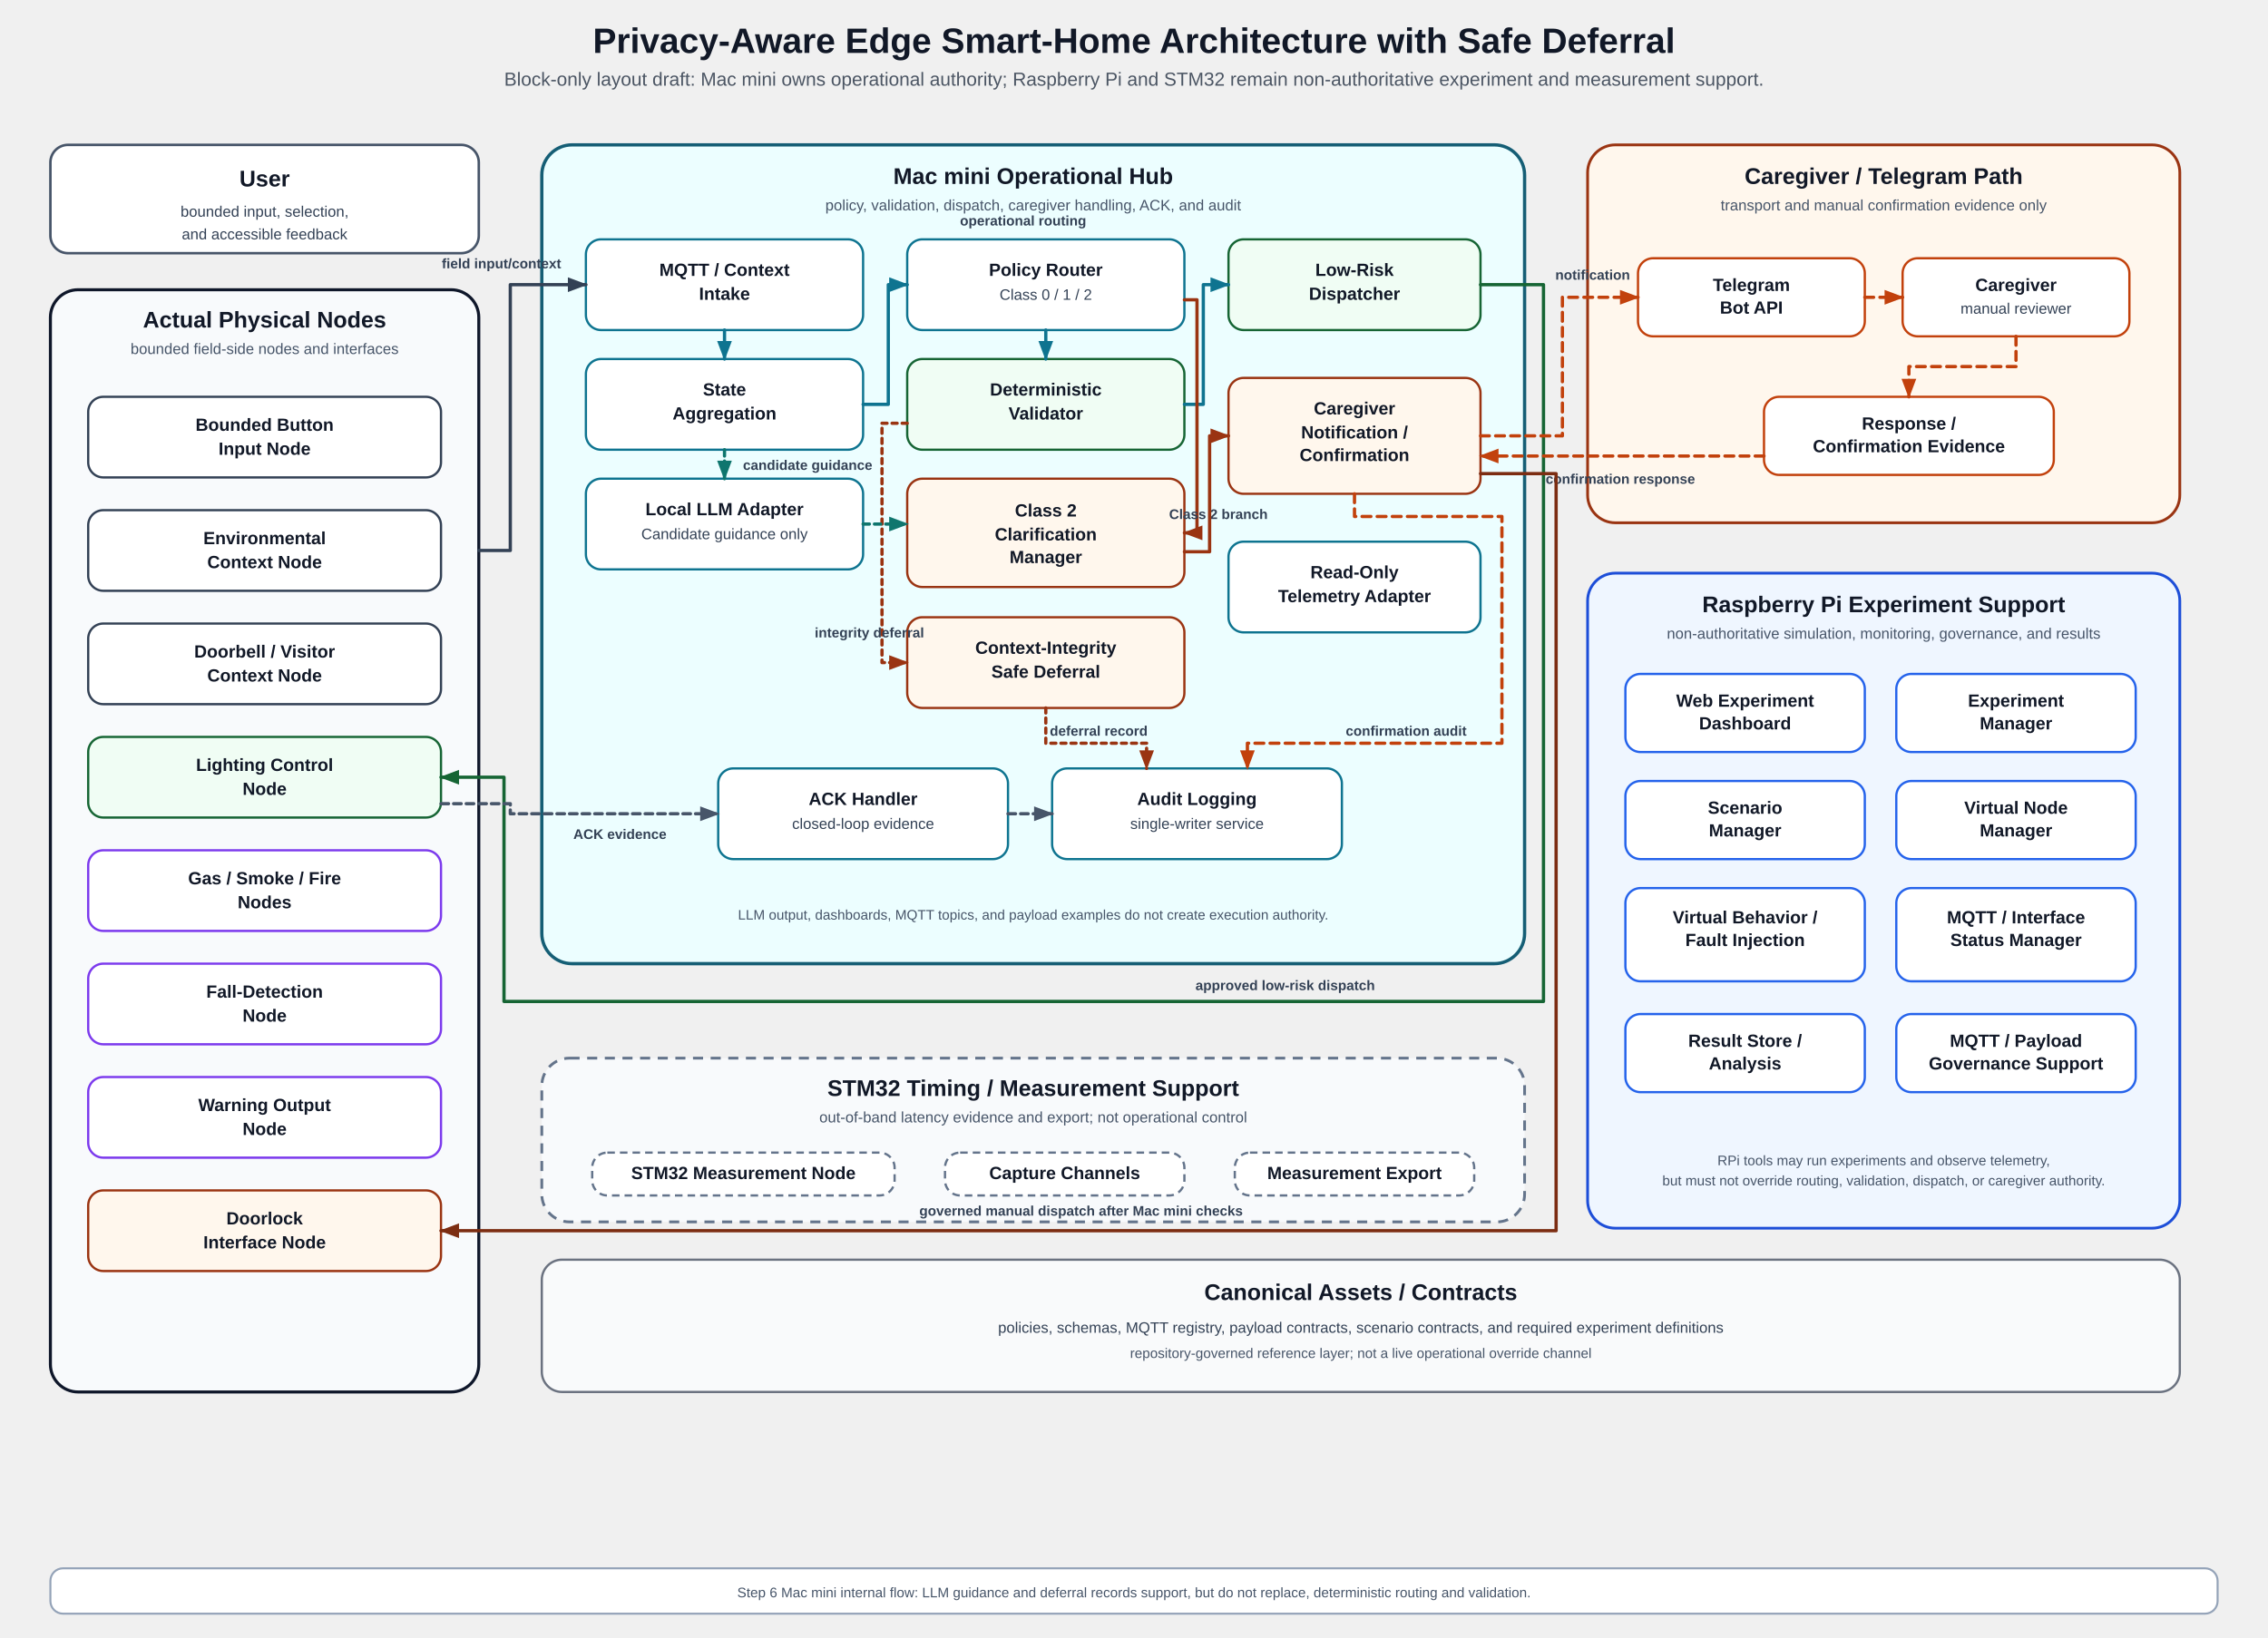
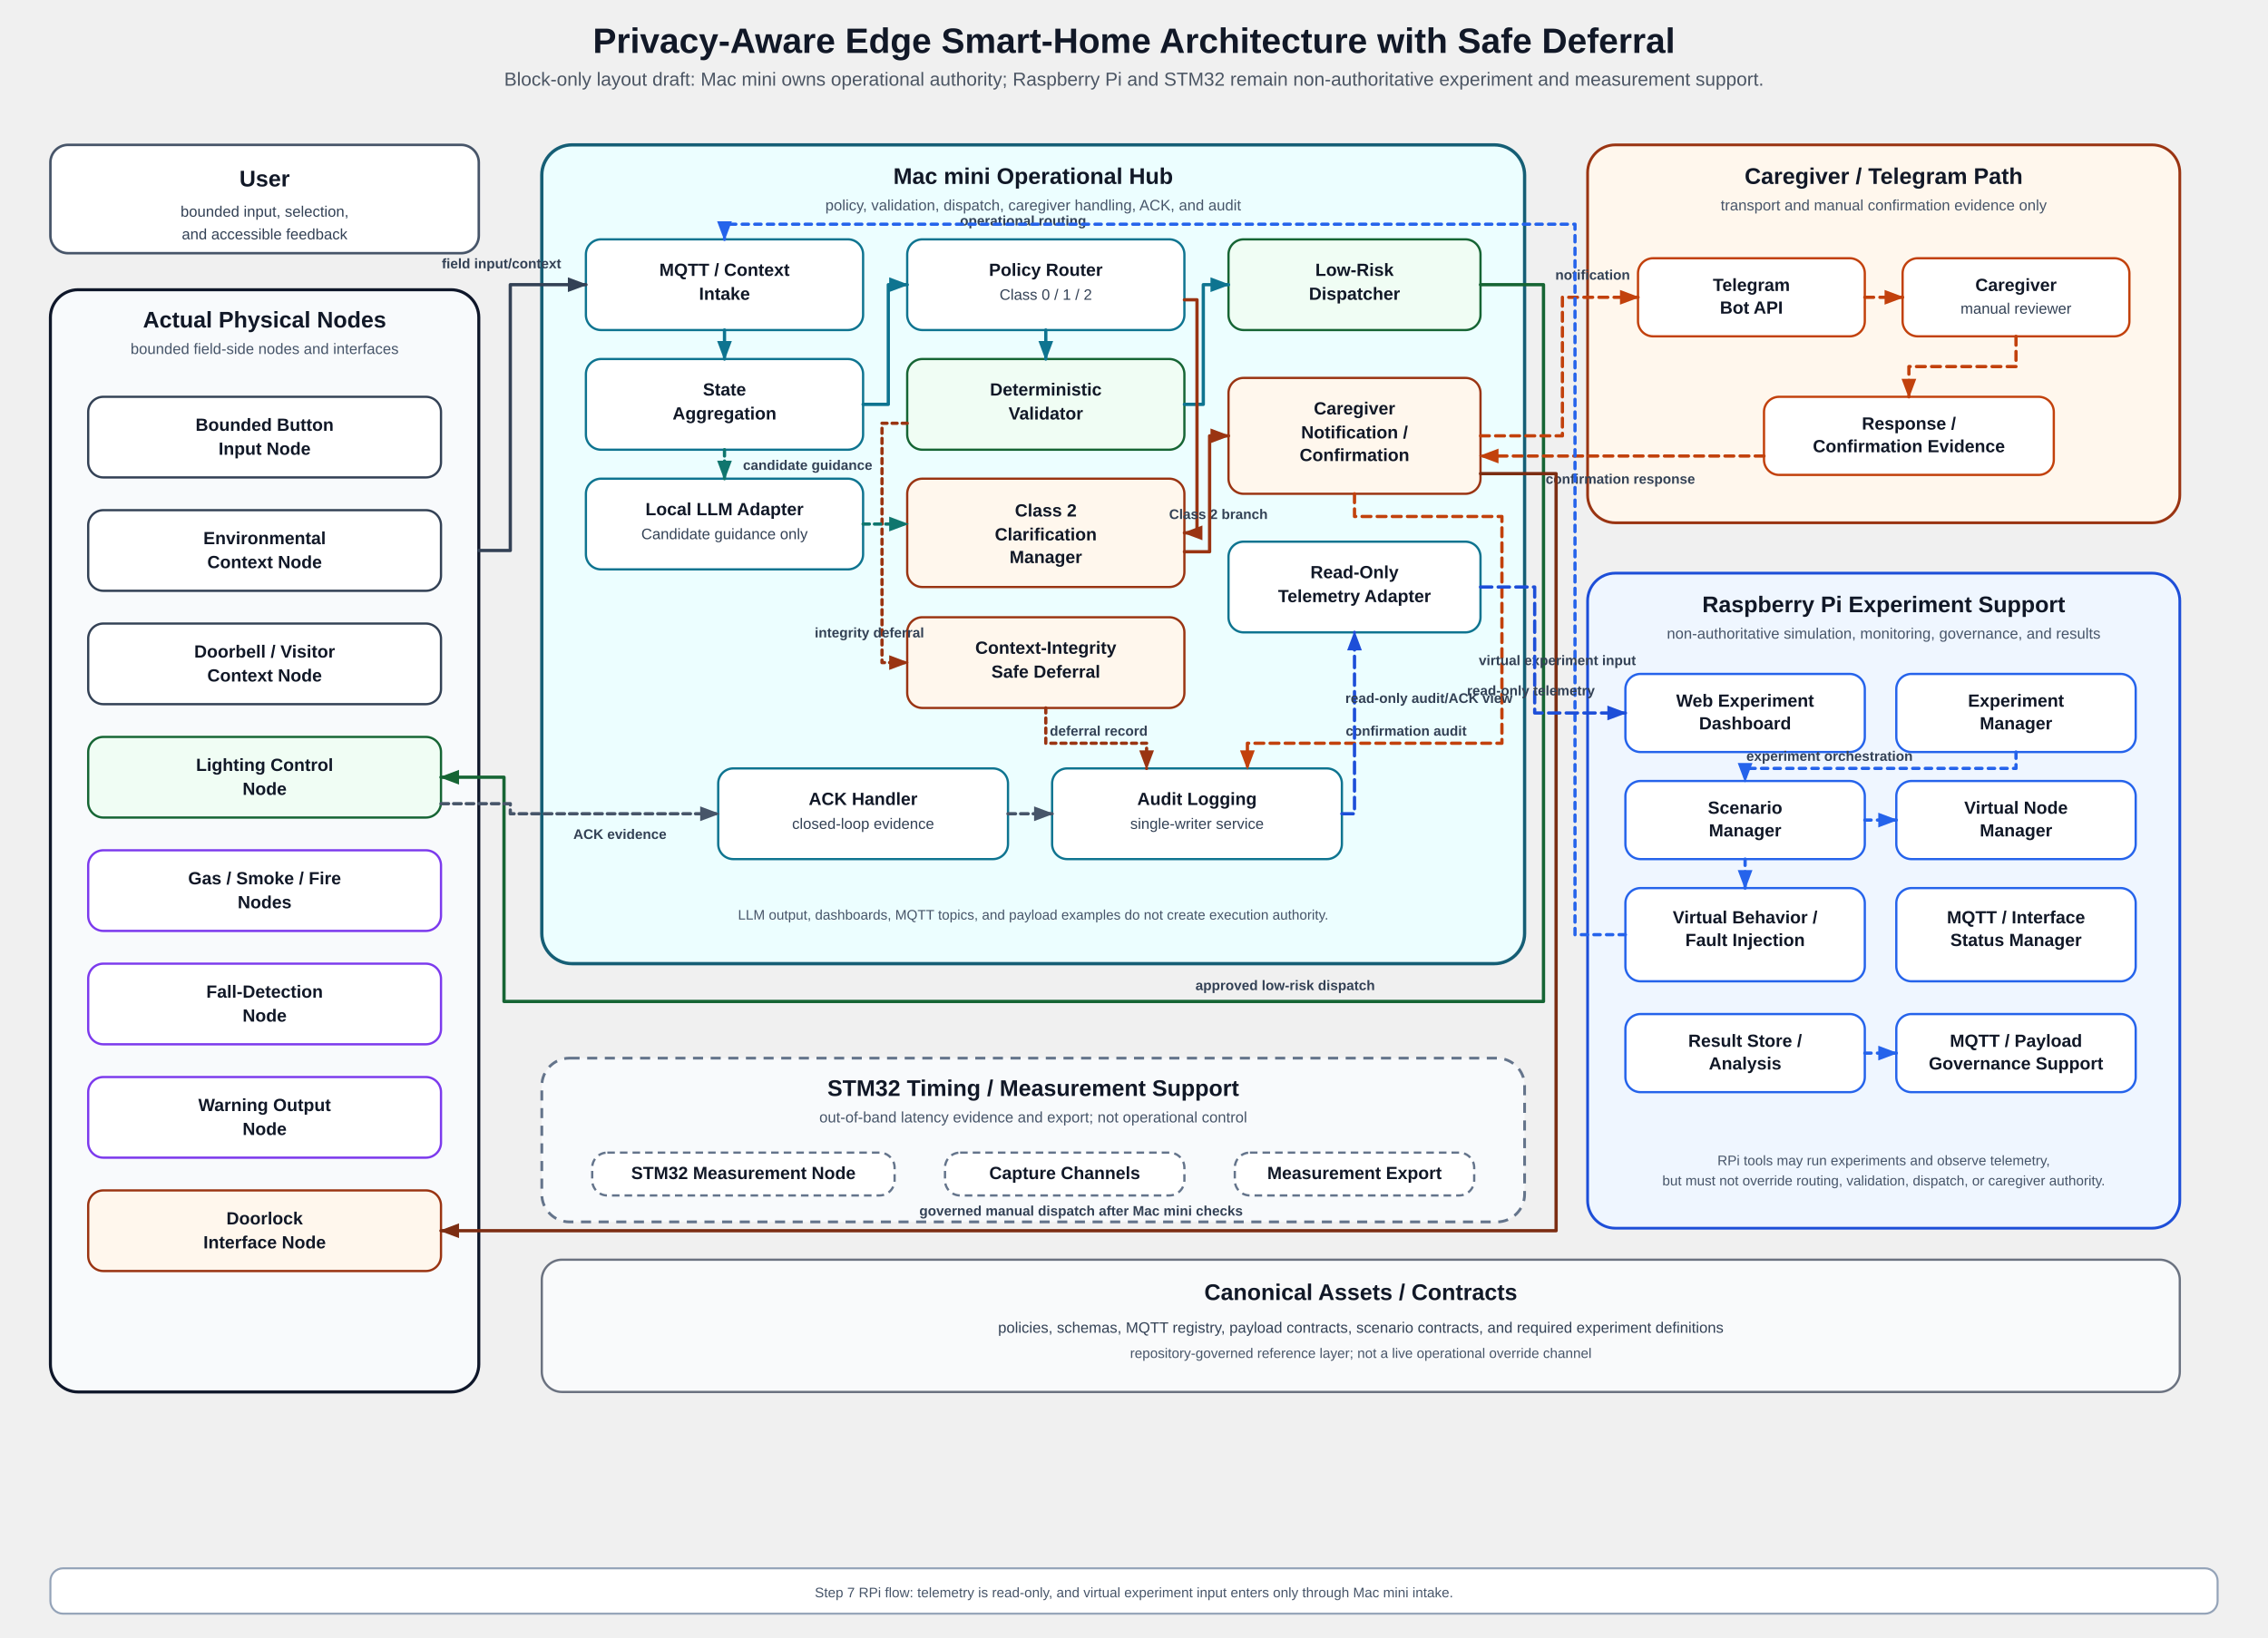
<svg xmlns="http://www.w3.org/2000/svg" width="1800" height="1300" viewBox="0 0 1800 1300">
  <defs>
    <style>
      .title { font: 700 28px Arial, sans-serif; fill: #111827; }
      .subtitle { font: 400 15px Arial, sans-serif; fill: #4b5563; }
      .area-title { font: 700 18px Arial, sans-serif; fill: #111827; }
      .area-note { font: 400 12px Arial, sans-serif; fill: #475569; }
      .label { font: 700 14px Arial, sans-serif; fill: #111827; }
      .small { font: 400 12px Arial, sans-serif; fill: #334155; }
      .tiny { font: 400 11px Arial, sans-serif; fill: #475569; }
      .actor { fill: #ffffff; stroke: #475569; stroke-width: 2; rx: 14; ry: 14; }
      .actual-area { fill: #f8fafc; stroke: #0f172a; stroke-width: 2.4; rx: 22; ry: 22; }
      .actual-block { fill: #ffffff; stroke: #334155; stroke-width: 1.8; rx: 12; ry: 12; }
      .experiment-area { fill: #f5f3ff; stroke: #6d28d9; stroke-width: 2.2; rx: 22; ry: 22; }
      .experiment-block { fill: #ffffff; stroke: #7c3aed; stroke-width: 1.8; rx: 12; ry: 12; }
      .mac-area { fill: #ecfeff; stroke: #155e75; stroke-width: 2.6; rx: 24; ry: 24; }
      .mac-block { fill: #ffffff; stroke: #0e7490; stroke-width: 1.8; rx: 12; ry: 12; }
      .safe-block { fill: #f0fdf4; stroke: #166534; stroke-width: 1.8; rx: 12; ry: 12; }
      .critical-block { fill: #fff7ed; stroke: #9a3412; stroke-width: 1.8; rx: 12; ry: 12; }
      .care-area { fill: #fff7ed; stroke: #9a3412; stroke-width: 2.2; rx: 22; ry: 22; }
      .care-block { fill: #ffffff; stroke: #c2410c; stroke-width: 1.8; rx: 12; ry: 12; }
      .rpi-area { fill: #eff6ff; stroke: #1d4ed8; stroke-width: 2.2; rx: 22; ry: 22; }
      .rpi-block { fill: #ffffff; stroke: #2563eb; stroke-width: 1.8; rx: 12; ry: 12; }
      .measure-area { fill: #f8fafc; stroke: #64748b; stroke-width: 2.2; stroke-dasharray: 8 6; rx: 22; ry: 22; }
      .measure-block { fill: #ffffff; stroke: #64748b; stroke-width: 1.8; stroke-dasharray: 6 4; rx: 12; ry: 12; }
      .asset-area { fill: #f9fafb; stroke: #6b7280; stroke-width: 1.8; rx: 16; ry: 16; }
      .footer { fill: #ffffff; stroke: #94a3b8; stroke-width: 1.6; rx: 10; ry: 10; }
      .arrow { fill: none; stroke-width: 2.6; stroke-linecap: round; stroke-linejoin: round; }
      .input-arrow { stroke: #334155; marker-end: url(#arrowhead-input); }
      .op-arrow { stroke: #0e7490; marker-end: url(#arrowhead-op); }
      .exec-arrow { stroke: #166534; marker-end: url(#arrowhead-exec); }
      .ack-arrow { stroke: #475569; stroke-dasharray: 6 4; marker-end: url(#arrowhead-ack); }
      .class2-arrow { stroke: #9a3412; marker-end: url(#arrowhead-class2); }
      .care-arrow { stroke: #c2410c; stroke-dasharray: 7 5; marker-end: url(#arrowhead-care); }
      .manual-arrow { stroke: #7c2d12; marker-end: url(#arrowhead-manual); }
      .llm-arrow { stroke: #0f766e; stroke-dasharray: 5 4; marker-end: url(#arrowhead-llm); }
      .deferral-arrow { stroke: #9a3412; stroke-dasharray: 4 4; marker-end: url(#arrowhead-deferral); }
+       .rpi-arrow { stroke: #2563eb; stroke-dasharray: 5 5; marker-end: url(#arrowhead-rpi); }
+       .telemetry-arrow { stroke: #1d4ed8; stroke-dasharray: 9 5; marker-end: url(#arrowhead-telemetry); }
      .flow-label { font: 700 11px Arial, sans-serif; fill: #334155; }
    </style>
    <marker id="arrowhead-input" markerWidth="6" markerHeight="4.5" refX="5.5" refY="2.25" orient="auto">
      <polygon points="0 0, 6 2.25, 0 4.5" fill="#334155" />
    </marker>
    <marker id="arrowhead-op" markerWidth="6" markerHeight="4.5" refX="5.5" refY="2.25" orient="auto">
      <polygon points="0 0, 6 2.25, 0 4.5" fill="#0e7490" />
    </marker>
    <marker id="arrowhead-exec" markerWidth="6" markerHeight="4.5" refX="5.5" refY="2.25" orient="auto">
      <polygon points="0 0, 6 2.25, 0 4.5" fill="#166534" />
    </marker>
    <marker id="arrowhead-ack" markerWidth="6" markerHeight="4.5" refX="5.5" refY="2.25" orient="auto">
      <polygon points="0 0, 6 2.25, 0 4.5" fill="#475569" />
    </marker>
    <marker id="arrowhead-class2" markerWidth="6" markerHeight="4.5" refX="5.5" refY="2.25" orient="auto">
      <polygon points="0 0, 6 2.25, 0 4.5" fill="#9a3412" />
    </marker>
    <marker id="arrowhead-care" markerWidth="6" markerHeight="4.5" refX="5.5" refY="2.25" orient="auto">
      <polygon points="0 0, 6 2.25, 0 4.5" fill="#c2410c" />
    </marker>
    <marker id="arrowhead-manual" markerWidth="6" markerHeight="4.5" refX="5.5" refY="2.25" orient="auto">
      <polygon points="0 0, 6 2.25, 0 4.5" fill="#7c2d12" />
    </marker>
    <marker id="arrowhead-llm" markerWidth="6" markerHeight="4.5" refX="5.5" refY="2.25" orient="auto">
      <polygon points="0 0, 6 2.25, 0 4.5" fill="#0f766e" />
    </marker>
    <marker id="arrowhead-deferral" markerWidth="6" markerHeight="4.5" refX="5.5" refY="2.25" orient="auto">
      <polygon points="0 0, 6 2.25, 0 4.5" fill="#9a3412" />
+     </marker>
+     <marker id="arrowhead-rpi" markerWidth="6" markerHeight="4.5" refX="5.5" refY="2.25" orient="auto">
+       <polygon points="0 0, 6 2.25, 0 4.5" fill="#2563eb" />
+     </marker>
+     <marker id="arrowhead-telemetry" markerWidth="6" markerHeight="4.5" refX="5.5" refY="2.25" orient="auto">
+       <polygon points="0 0, 6 2.25, 0 4.5" fill="#1d4ed8" />
    </marker>
  </defs>
  <text x="900" y="42" text-anchor="middle" class="title">Privacy-Aware Edge Smart-Home Architecture with Safe Deferral</text>
  <text x="900" y="68" text-anchor="middle" class="subtitle">Block-only layout draft: Mac mini owns operational authority; Raspberry Pi and STM32 remain non-authoritative experiment and measurement support.</text>
  <rect x="40" y="115" width="340" height="86" class="actor" />
  <text x="210" y="148" text-anchor="middle" class="area-title">User</text>
  <text x="210" y="172" text-anchor="middle" class="small">bounded input, selection,</text>
  <text x="210" y="190" text-anchor="middle" class="small">and accessible feedback</text>
  <rect x="40" y="230" width="340" height="875" class="actual-area" />
  <text x="210" y="260" text-anchor="middle" class="area-title">Actual Physical Nodes</text>
  <text x="210" y="281" text-anchor="middle" class="area-note">bounded field-side nodes and interfaces</text>
  <rect x="70" y="315" width="280" height="64" class="actual-block" />
  <text x="210" y="342" text-anchor="middle" class="label">Bounded Button</text>
  <text x="210" y="361" text-anchor="middle" class="label">Input Node</text>
  <rect x="70" y="405" width="280" height="64" class="actual-block" />
  <text x="210" y="432" text-anchor="middle" class="label">Environmental</text>
  <text x="210" y="451" text-anchor="middle" class="label">Context Node</text>
  <rect x="70" y="495" width="280" height="64" class="actual-block" />
  <text x="210" y="522" text-anchor="middle" class="label">Doorbell / Visitor</text>
  <text x="210" y="541" text-anchor="middle" class="label">Context Node</text>
  <rect x="70" y="585" width="280" height="64" class="safe-block" />
  <text x="210" y="612" text-anchor="middle" class="label">Lighting Control</text>
  <text x="210" y="631" text-anchor="middle" class="label">Node</text>
  <rect x="70" y="675" width="280" height="64" class="experiment-block" />
  <text x="210" y="702" text-anchor="middle" class="label">Gas / Smoke / Fire</text>
  <text x="210" y="721" text-anchor="middle" class="label">Nodes</text>
  <rect x="70" y="765" width="280" height="64" class="experiment-block" />
  <text x="210" y="792" text-anchor="middle" class="label">Fall-Detection</text>
  <text x="210" y="811" text-anchor="middle" class="label">Node</text>
  <rect x="70" y="855" width="280" height="64" class="experiment-block" />
  <text x="210" y="882" text-anchor="middle" class="label">Warning Output</text>
  <text x="210" y="901" text-anchor="middle" class="label">Node</text>
  <rect x="70" y="945" width="280" height="64" class="critical-block" />
  <text x="210" y="972" text-anchor="middle" class="label">Doorlock</text>
  <text x="210" y="991" text-anchor="middle" class="label">Interface Node</text>
  <rect x="430" y="115" width="780" height="650" class="mac-area" />
  <text x="820" y="146" text-anchor="middle" class="area-title">Mac mini Operational Hub</text>
  <text x="820" y="167" text-anchor="middle" class="area-note">policy, validation, dispatch, caregiver handling, ACK, and audit</text>
  <rect x="465" y="190" width="220" height="72" class="mac-block" />
  <text x="575" y="219" text-anchor="middle" class="label">MQTT / Context</text>
  <text x="575" y="238" text-anchor="middle" class="label">Intake</text>
  <rect x="465" y="285" width="220" height="72" class="mac-block" />
  <text x="575" y="314" text-anchor="middle" class="label">State</text>
  <text x="575" y="333" text-anchor="middle" class="label">Aggregation</text>
  <rect x="465" y="380" width="220" height="72" class="mac-block" />
  <text x="575" y="409" text-anchor="middle" class="label">Local LLM Adapter</text>
  <text x="575" y="428" text-anchor="middle" class="small">Candidate guidance only</text>
  <rect x="720" y="190" width="220" height="72" class="mac-block" />
  <text x="830" y="219" text-anchor="middle" class="label">Policy Router</text>
  <text x="830" y="238" text-anchor="middle" class="small">Class 0 / 1 / 2</text>
  <rect x="720" y="285" width="220" height="72" class="safe-block" />
  <text x="830" y="314" text-anchor="middle" class="label">Deterministic</text>
  <text x="830" y="333" text-anchor="middle" class="label">Validator</text>
  <rect x="720" y="380" width="220" height="86" class="critical-block" />
  <text x="830" y="410" text-anchor="middle" class="label">Class 2</text>
  <text x="830" y="429" text-anchor="middle" class="label">Clarification</text>
  <text x="830" y="447" text-anchor="middle" class="label">Manager</text>
  <rect x="720" y="490" width="220" height="72" class="critical-block" />
  <text x="830" y="519" text-anchor="middle" class="label">Context-Integrity</text>
  <text x="830" y="538" text-anchor="middle" class="label">Safe Deferral</text>
  <rect x="975" y="190" width="200" height="72" class="safe-block" />
  <text x="1075" y="219" text-anchor="middle" class="label">Low-Risk</text>
  <text x="1075" y="238" text-anchor="middle" class="label">Dispatcher</text>
  <rect x="975" y="300" width="200" height="92" class="critical-block" />
  <text x="1075" y="329" text-anchor="middle" class="label">Caregiver</text>
  <text x="1075" y="348" text-anchor="middle" class="label">Notification /</text>
  <text x="1075" y="366" text-anchor="middle" class="label">Confirmation</text>
  <rect x="975" y="430" width="200" height="72" class="mac-block" />
  <text x="1075" y="459" text-anchor="middle" class="label">Read-Only</text>
  <text x="1075" y="478" text-anchor="middle" class="label">Telemetry Adapter</text>
  <rect x="570" y="610" width="230" height="72" class="mac-block" />
  <text x="685" y="639" text-anchor="middle" class="label">ACK Handler</text>
  <text x="685" y="658" text-anchor="middle" class="small">closed-loop evidence</text>
  <rect x="835" y="610" width="230" height="72" class="mac-block" />
  <text x="950" y="639" text-anchor="middle" class="label">Audit Logging</text>
  <text x="950" y="658" text-anchor="middle" class="small">single-writer service</text>
  <text x="820" y="730" text-anchor="middle" class="tiny">LLM output, dashboards, MQTT topics, and payload examples do not create execution authority.</text>
  <rect x="1260" y="115" width="470" height="300" class="care-area" />
  <text x="1495" y="146" text-anchor="middle" class="area-title">Caregiver / Telegram Path</text>
  <text x="1495" y="167" text-anchor="middle" class="area-note">transport and manual confirmation evidence only</text>
  <rect x="1300" y="205" width="180" height="62" class="care-block" />
  <text x="1390" y="231" text-anchor="middle" class="label">Telegram</text>
  <text x="1390" y="249" text-anchor="middle" class="label">Bot API</text>
  <rect x="1510" y="205" width="180" height="62" class="care-block" />
  <text x="1600" y="231" text-anchor="middle" class="label">Caregiver</text>
  <text x="1600" y="249" text-anchor="middle" class="small">manual reviewer</text>
  <rect x="1400" y="315" width="230" height="62" class="care-block" />
  <text x="1515" y="341" text-anchor="middle" class="label">Response /</text>
  <text x="1515" y="359" text-anchor="middle" class="label">Confirmation Evidence</text>
  <rect x="1260" y="455" width="470" height="520" class="rpi-area" />
  <text x="1495" y="486" text-anchor="middle" class="area-title">Raspberry Pi Experiment Support</text>
  <text x="1495" y="507" text-anchor="middle" class="area-note">non-authoritative simulation, monitoring, governance, and results</text>
  <rect x="1290" y="535" width="190" height="62" class="rpi-block" />
  <text x="1385" y="561" text-anchor="middle" class="label">Web Experiment</text>
  <text x="1385" y="579" text-anchor="middle" class="label">Dashboard</text>
  <rect x="1505" y="535" width="190" height="62" class="rpi-block" />
  <text x="1600" y="561" text-anchor="middle" class="label">Experiment</text>
  <text x="1600" y="579" text-anchor="middle" class="label">Manager</text>
  <rect x="1290" y="620" width="190" height="62" class="rpi-block" />
  <text x="1385" y="646" text-anchor="middle" class="label">Scenario</text>
  <text x="1385" y="664" text-anchor="middle" class="label">Manager</text>
  <rect x="1505" y="620" width="190" height="62" class="rpi-block" />
  <text x="1600" y="646" text-anchor="middle" class="label">Virtual Node</text>
  <text x="1600" y="664" text-anchor="middle" class="label">Manager</text>
  <rect x="1290" y="705" width="190" height="74" class="rpi-block" />
  <text x="1385" y="733" text-anchor="middle" class="label">Virtual Behavior /</text>
  <text x="1385" y="751" text-anchor="middle" class="label">Fault Injection</text>
  <rect x="1505" y="705" width="190" height="74" class="rpi-block" />
  <text x="1600" y="733" text-anchor="middle" class="label">MQTT / Interface</text>
  <text x="1600" y="751" text-anchor="middle" class="label">Status Manager</text>
  <rect x="1290" y="805" width="190" height="62" class="rpi-block" />
  <text x="1385" y="831" text-anchor="middle" class="label">Result Store /</text>
  <text x="1385" y="849" text-anchor="middle" class="label">Analysis</text>
  <rect x="1505" y="805" width="190" height="62" class="rpi-block" />
  <text x="1600" y="831" text-anchor="middle" class="label">MQTT / Payload</text>
  <text x="1600" y="849" text-anchor="middle" class="label">Governance Support</text>
  <text x="1495" y="925" text-anchor="middle" class="tiny">RPi tools may run experiments and observe telemetry,</text>
  <text x="1495" y="941" text-anchor="middle" class="tiny">but must not override routing, validation, dispatch, or caregiver authority.</text>
  <rect x="430" y="840" width="780" height="130" class="measure-area" />
  <text x="820" y="870" text-anchor="middle" class="area-title">STM32 Timing / Measurement Support</text>
  <text x="820" y="891" text-anchor="middle" class="area-note">out-of-band latency evidence and export; not operational control</text>
  <rect x="470" y="915" width="240" height="34" class="measure-block" />
  <text x="590" y="936" text-anchor="middle" class="label">STM32 Measurement Node</text>
  <rect x="750" y="915" width="190" height="34" class="measure-block" />
  <text x="845" y="936" text-anchor="middle" class="label">Capture Channels</text>
  <rect x="980" y="915" width="190" height="34" class="measure-block" />
  <text x="1075" y="936" text-anchor="middle" class="label">Measurement Export</text>
  <rect x="430" y="1000" width="1300" height="105" class="asset-area" />
  <text x="1080" y="1032" text-anchor="middle" class="area-title">Canonical Assets / Contracts</text>
  <text x="1080" y="1058" text-anchor="middle" class="small">policies, schemas, MQTT registry, payload contracts, scenario contracts, and required experiment definitions</text>
  <text x="1080" y="1078" text-anchor="middle" class="tiny">repository-governed reference layer; not a live operational override channel</text>
  <path d="M380 437 H405 V226 H465" class="arrow input-arrow" />
  <text x="398" y="213" text-anchor="middle" class="flow-label">field input/context</text>
  <path d="M575 262 V285" class="arrow op-arrow" />
  <path d="M685 321 H705 V226 H720" class="arrow op-arrow" />
  <path d="M830 262 V285" class="arrow op-arrow" />
  <path d="M940 321 H955 V226 H975" class="arrow op-arrow" />
  <text x="812" y="179" text-anchor="middle" class="flow-label">operational routing</text>
  <path d="M1175 226 H1225 V795 H400 V617 H350" class="arrow exec-arrow" />
  <text x="1020" y="786" text-anchor="middle" class="flow-label">approved low-risk dispatch</text>
  <path d="M350 638 H405 V646 H570" class="arrow ack-arrow" />
  <path d="M800 646 H835" class="arrow ack-arrow" />
  <text x="492" y="666" text-anchor="middle" class="flow-label">ACK evidence</text>
  <path d="M940 238 H950 V423 H940" class="arrow class2-arrow" />
  <text x="967" y="412" text-anchor="middle" class="flow-label">Class 2 branch</text>
  <path d="M720 336 H700 V526 H720" class="arrow deferral-arrow" />
  <text x="690" y="506" text-anchor="middle" class="flow-label">integrity deferral</text>
  <path d="M940 438 H960 V346 H975" class="arrow class2-arrow" />
  <path d="M1175 346 H1240 V236 H1300" class="arrow care-arrow" />
  <path d="M1480 236 H1510" class="arrow care-arrow" />
  <path d="M1600 267 V291 H1515 V315" class="arrow care-arrow" />
  <path d="M1400 362 H1175" class="arrow care-arrow" />
  <text x="1264" y="222" text-anchor="middle" class="flow-label">notification</text>
  <text x="1286" y="384" text-anchor="middle" class="flow-label">confirmation response</text>
  <path d="M1175 376 H1235 V977 H350" class="arrow manual-arrow" />
  <text x="858" y="965" text-anchor="middle" class="flow-label">governed manual dispatch after Mac mini checks</text>
  <path d="M1075 392 V410 H1192 V590 H990 V610" class="arrow care-arrow" />
  <text x="1116" y="584" text-anchor="middle" class="flow-label">confirmation audit</text>
  <path d="M575 357 V380" class="arrow llm-arrow" />
  <path d="M685 416 H720" class="arrow llm-arrow" />
  <text x="641" y="373" text-anchor="middle" class="flow-label">candidate guidance</text>
  <path d="M830 562 V590 H910 V610" class="arrow deferral-arrow" />
  <text x="872" y="584" text-anchor="middle" class="flow-label">deferral record</text>
+   <path d="M1065 646 H1075 V502" class="arrow telemetry-arrow" />
+   <text x="1134" y="558" text-anchor="middle" class="flow-label">read-only audit/ACK view</text>
+   <path d="M1600 597 V610 H1385 V620" class="arrow rpi-arrow" />
+   <path d="M1480 651 H1505" class="arrow rpi-arrow" />
+   <path d="M1385 682 V705" class="arrow rpi-arrow" />
+   <path d="M1480 836 H1505" class="arrow rpi-arrow" />
+   <text x="1452" y="604" text-anchor="middle" class="flow-label">experiment orchestration</text>
+   <path d="M1290 742 H1250 V178 H575 V190" class="arrow rpi-arrow" />
+   <text x="1236" y="528" text-anchor="middle" class="flow-label">virtual experiment input</text>
+   <path d="M1175 466 H1218 V566 H1290" class="arrow telemetry-arrow" />
+   <text x="1215" y="552" text-anchor="middle" class="flow-label">read-only telemetry</text>
  <rect x="40" y="1245" width="1720" height="36" class="footer" />
-   <text x="900" y="1268" text-anchor="middle" class="tiny">Step 6 Mac mini internal flow: LLM guidance and deferral records support, but do not replace, deterministic routing and validation.</text>
+   <text x="900" y="1268" text-anchor="middle" class="tiny">Step 7 RPi flow: telemetry is read-only, and virtual experiment input enters only through Mac mini intake.</text>
</svg>
